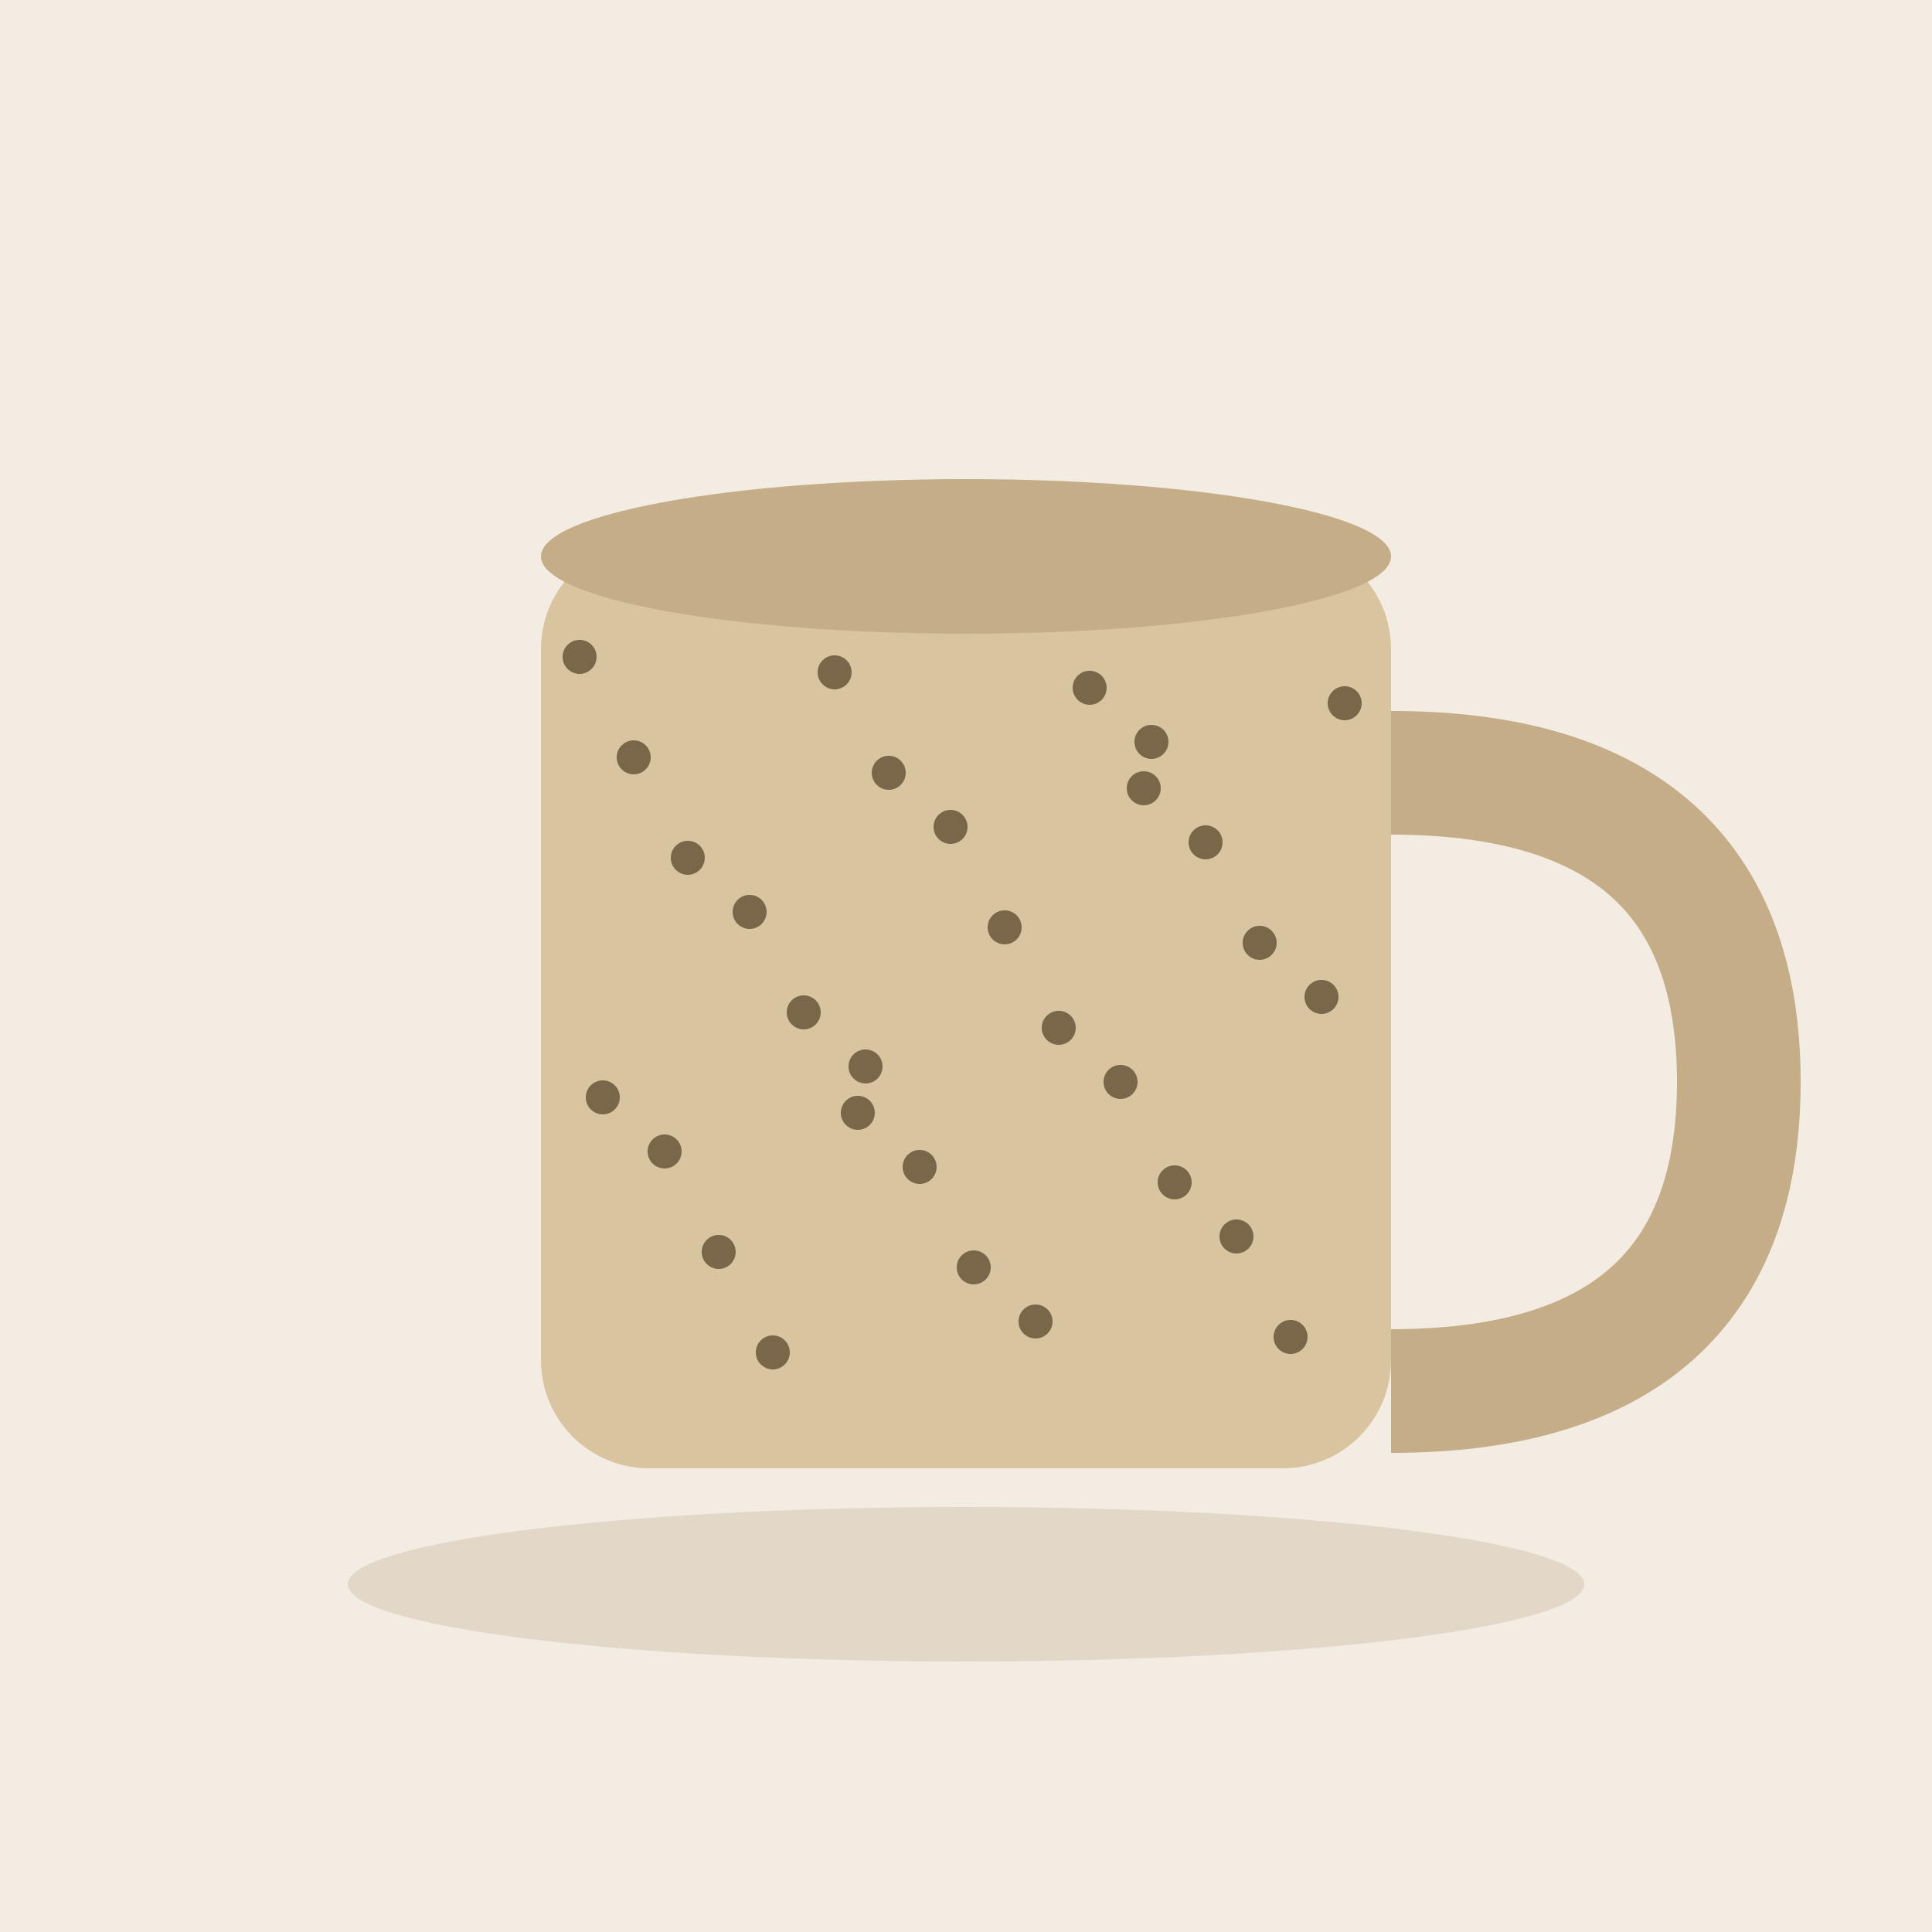
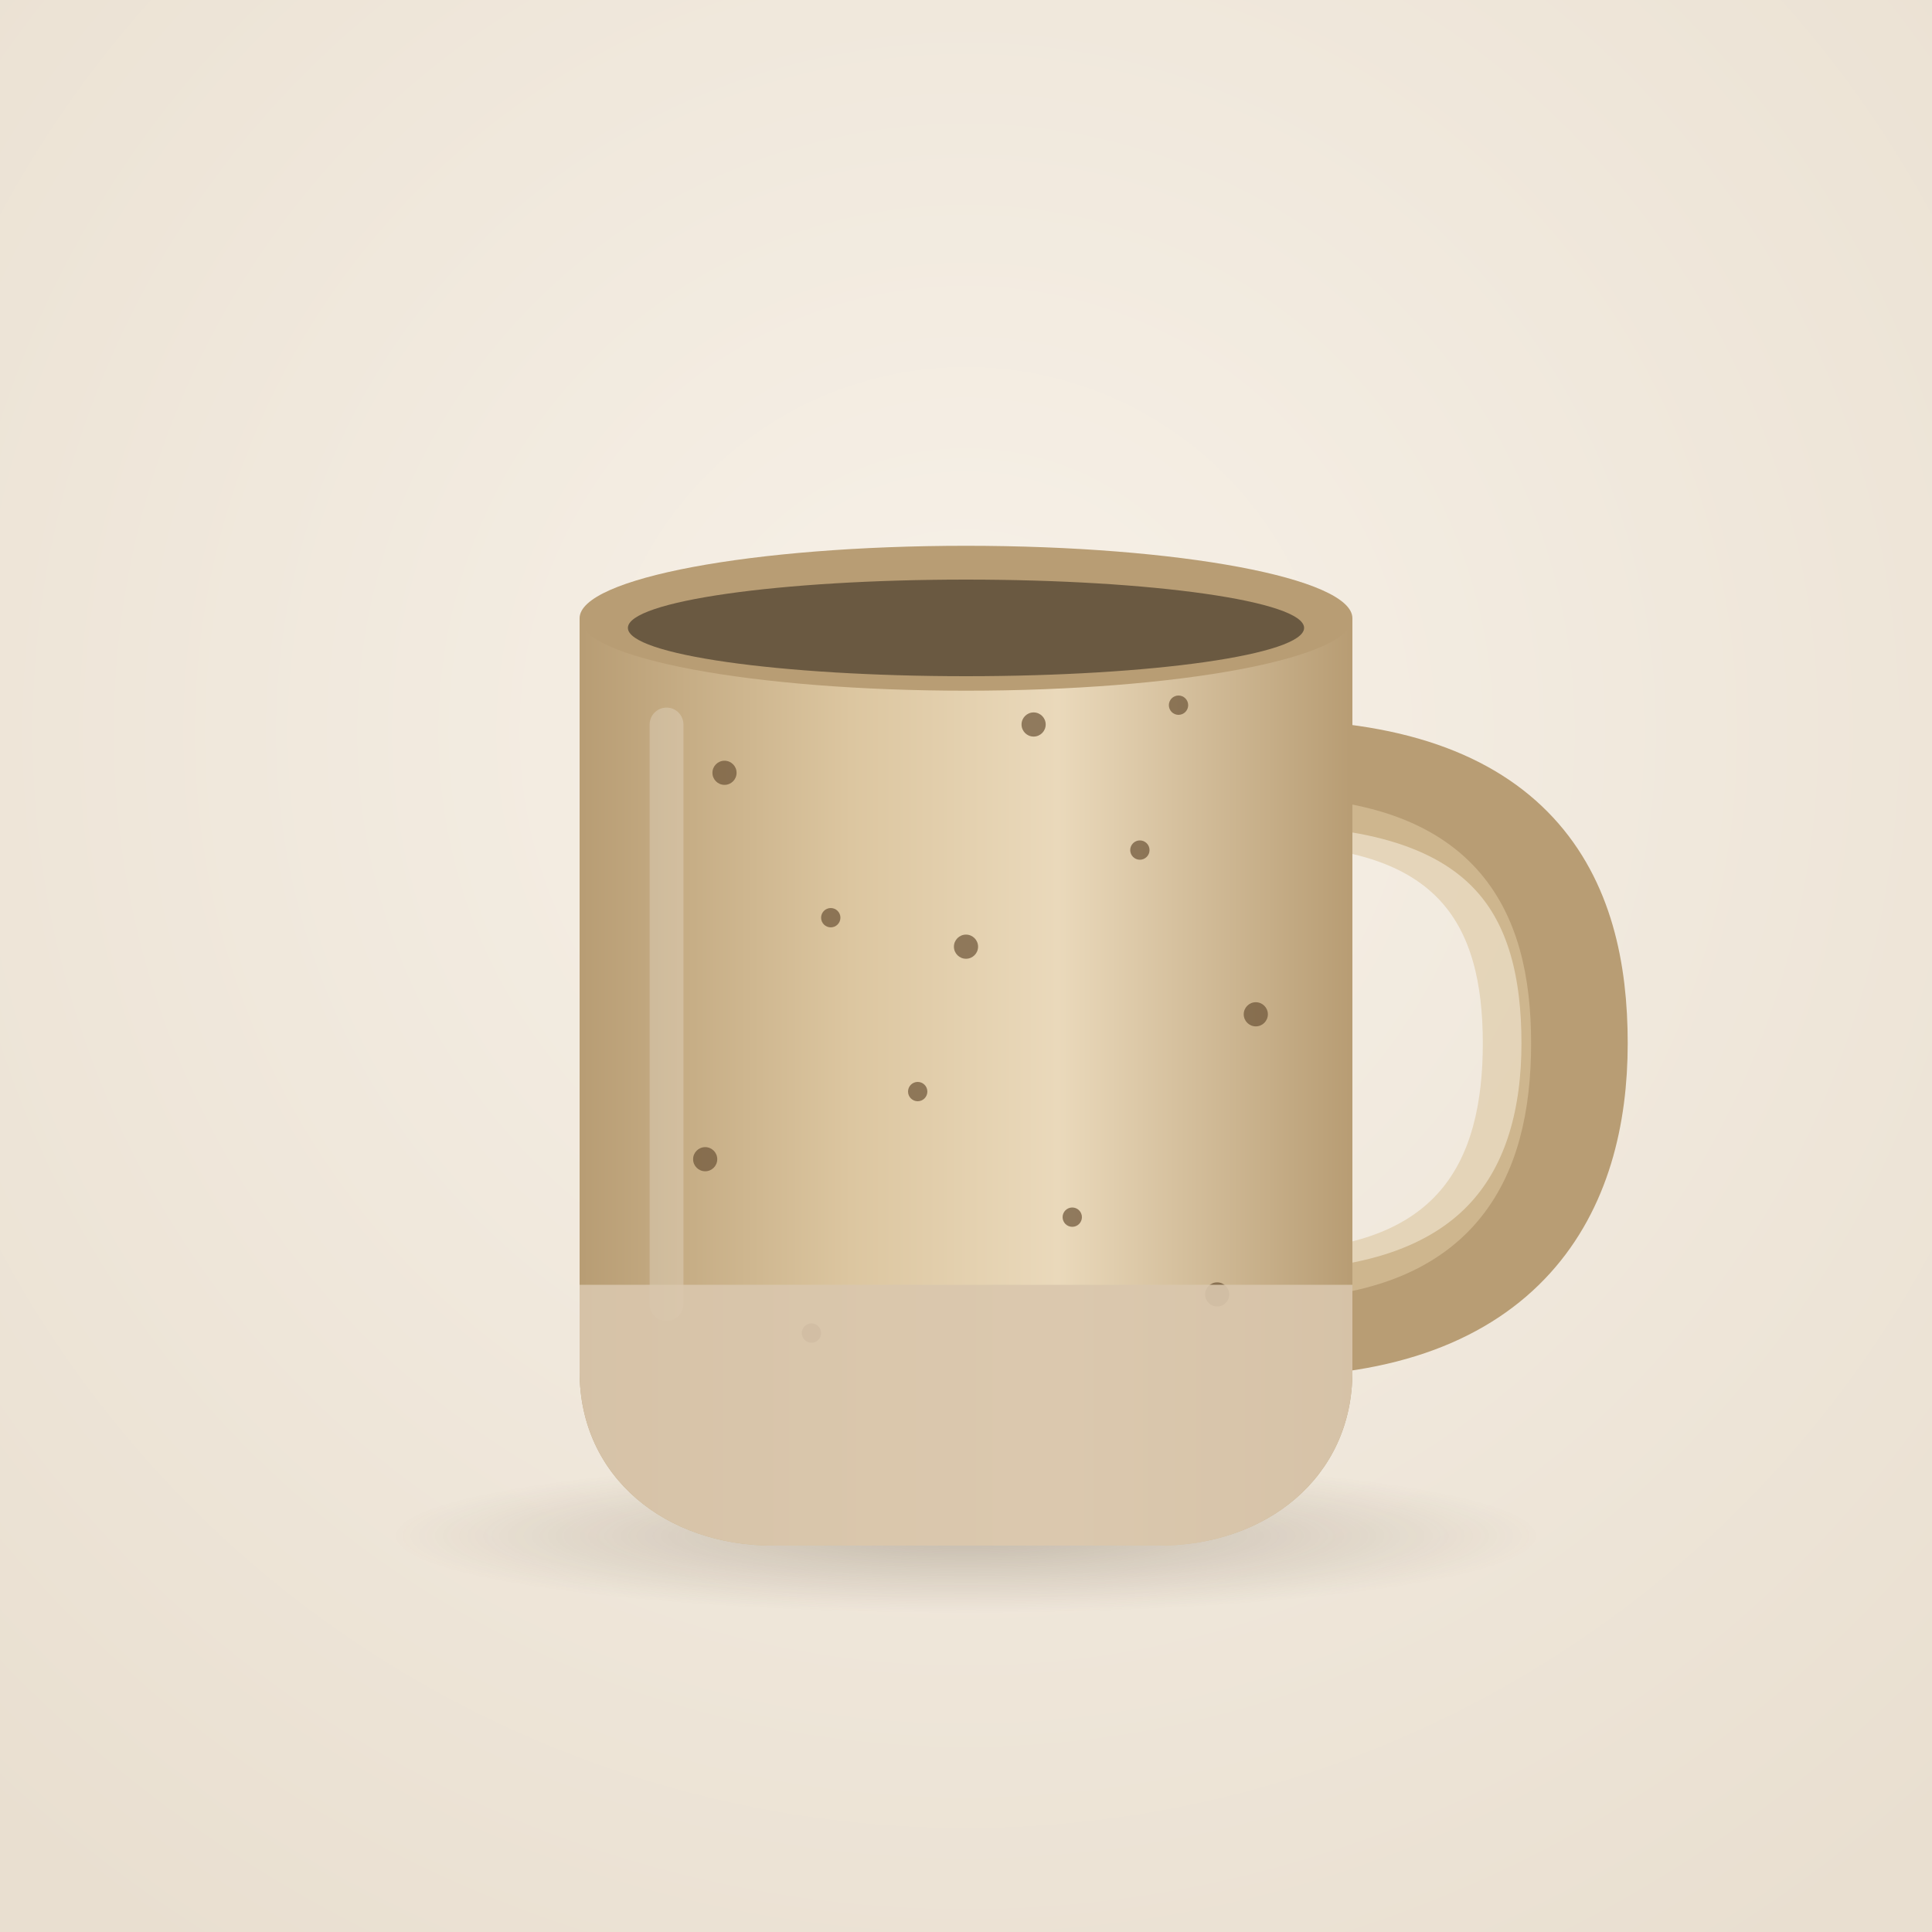
- <svg xmlns="http://www.w3.org/2000/svg" viewBox="0 0 250 250">
-   <rect width="250" height="250" fill="#f3ece2" />
-   <ellipse cx="125" cy="205" rx="80" ry="10" fill="#e3d8c8" />
-   <rect x="70" y="70" width="110" height="120" rx="14" fill="#d9c4a0" />
-   <path d="M180 100 q45 0 45 40 t-45 40" fill="none" stroke="#c4ad87" stroke-width="16" />
-   <ellipse cx="125" cy="72" rx="55" ry="10" fill="#c4ad87" />
-   <circle cx="75" cy="85" r="2.2" fill="#7a6649" />
-   <circle cx="112" cy="138" r="2.2" fill="#7a6649" />
-   <circle cx="149" cy="96" r="2.2" fill="#7a6649" />
-   <circle cx="86" cy="149" r="2.2" fill="#7a6649" />
-   <circle cx="123" cy="107" r="2.2" fill="#7a6649" />
-   <circle cx="160" cy="160" r="2.2" fill="#7a6649" />
-   <circle cx="97" cy="118" r="2.2" fill="#7a6649" />
-   <circle cx="134" cy="171" r="2.2" fill="#7a6649" />
-   <circle cx="171" cy="129" r="2.2" fill="#7a6649" />
-   <circle cx="108" cy="87" r="2.2" fill="#7a6649" />
-   <circle cx="145" cy="140" r="2.2" fill="#7a6649" />
-   <circle cx="82" cy="98" r="2.2" fill="#7a6649" />
-   <circle cx="119" cy="151" r="2.2" fill="#7a6649" />
-   <circle cx="156" cy="109" r="2.2" fill="#7a6649" />
-   <circle cx="93" cy="162" r="2.2" fill="#7a6649" />
-   <circle cx="130" cy="120" r="2.2" fill="#7a6649" />
-   <circle cx="167" cy="173" r="2.2" fill="#7a6649" />
-   <circle cx="104" cy="131" r="2.2" fill="#7a6649" />
-   <circle cx="141" cy="89" r="2.2" fill="#7a6649" />
-   <circle cx="78" cy="142" r="2.2" fill="#7a6649" />
-   <circle cx="115" cy="100" r="2.2" fill="#7a6649" />
-   <circle cx="152" cy="153" r="2.2" fill="#7a6649" />
-   <circle cx="89" cy="111" r="2.2" fill="#7a6649" />
-   <circle cx="126" cy="164" r="2.2" fill="#7a6649" />
-   <circle cx="163" cy="122" r="2.2" fill="#7a6649" />
-   <circle cx="100" cy="175" r="2.2" fill="#7a6649" />
-   <circle cx="137" cy="133" r="2.2" fill="#7a6649" />
-   <circle cx="174" cy="91" r="2.2" fill="#7a6649" />
-   <circle cx="111" cy="144" r="2.2" fill="#7a6649" />
-   <circle cx="148" cy="102" r="2.2" fill="#7a6649" />
+ <svg xmlns="http://www.w3.org/2000/svg" viewBox="0 0 400 400">
+   <defs>
+     <radialGradient id="bg" cx="50%" cy="38%" r="75%">
+       <stop offset="0" stop-color="#f7f1e8" />
+       <stop offset="1" stop-color="#e9dfd0" />
+     </radialGradient>
+     <radialGradient id="sh" cx="50%" cy="50%" r="50%">
+       <stop offset="0" stop-color="#5a4a36" stop-opacity=".28" />
+       <stop offset="1" stop-color="#5a4a36" stop-opacity="0" />
+     </radialGradient>
+     <linearGradient id="g" x1="0" x2="1">
+       <stop offset="0" stop-color="#b89d74" />
+       <stop offset=".35" stop-color="#dcc6a0" />
+       <stop offset=".62" stop-color="#ead9bb" />
+       <stop offset="1" stop-color="#b89d74" />
+     </linearGradient>
+   </defs>
+   <rect width="400" height="400" fill="url(#bg)" />
+   <ellipse cx="200" cy="318" rx="118" ry="16" fill="url(#sh)" />
+   <path d="M262 160 c52 0 64 26 64 56 s-14 58 -64 58" fill="none" stroke="#b89d74" stroke-width="22" stroke-linecap="round" />
+   <path d="M262 170 c40 0 50 20 50 46 s-10 48 -50 48" fill="none" stroke="#dcc6a0" stroke-width="10" stroke-linecap="round" opacity=".6" />
+   <path d="M120 128 h160 v156 c0 22 -18 36 -40 36 h-80 c-22 0 -40 -14 -40 -36z" fill="url(#g)" />
+   <g fill="#6b5236" opacity=".7">
+     <circle cx="150" cy="160" r="2.5" />
+     <circle cx="172" cy="190" r="2" />
+     <circle cx="214" cy="150" r="2.5" />
+     <circle cx="236" cy="176" r="2" />
+     <circle cx="260" cy="210" r="2.5" />
+     <circle cx="190" cy="226" r="2" />
+     <circle cx="146" cy="240" r="2.5" />
+     <circle cx="222" cy="252" r="2" />
+     <circle cx="252" cy="268" r="2.5" />
+     <circle cx="168" cy="276" r="2" />
+     <circle cx="200" cy="196" r="2.5" />
+     <circle cx="244" cy="146" r="2" />
+   </g>
+   <ellipse cx="200" cy="128" rx="80" ry="15" fill="#b89d74" />
+   <ellipse cx="200" cy="130" rx="70" ry="10" fill="#2a2118" opacity=".55" />
+   <path d="M138 150 v120" stroke="#fff" stroke-width="7" stroke-linecap="round" opacity=".22" />
+   <path d="M120 236 h160" stroke="#e8dccb" stroke-width="0" />
+   <path d="M120 284 c0 22 18 36 40 36 h80 c22 0 40 -14 40 -36 v-18 h-160z" fill="#d9c7ad" opacity=".9" />
</svg>
